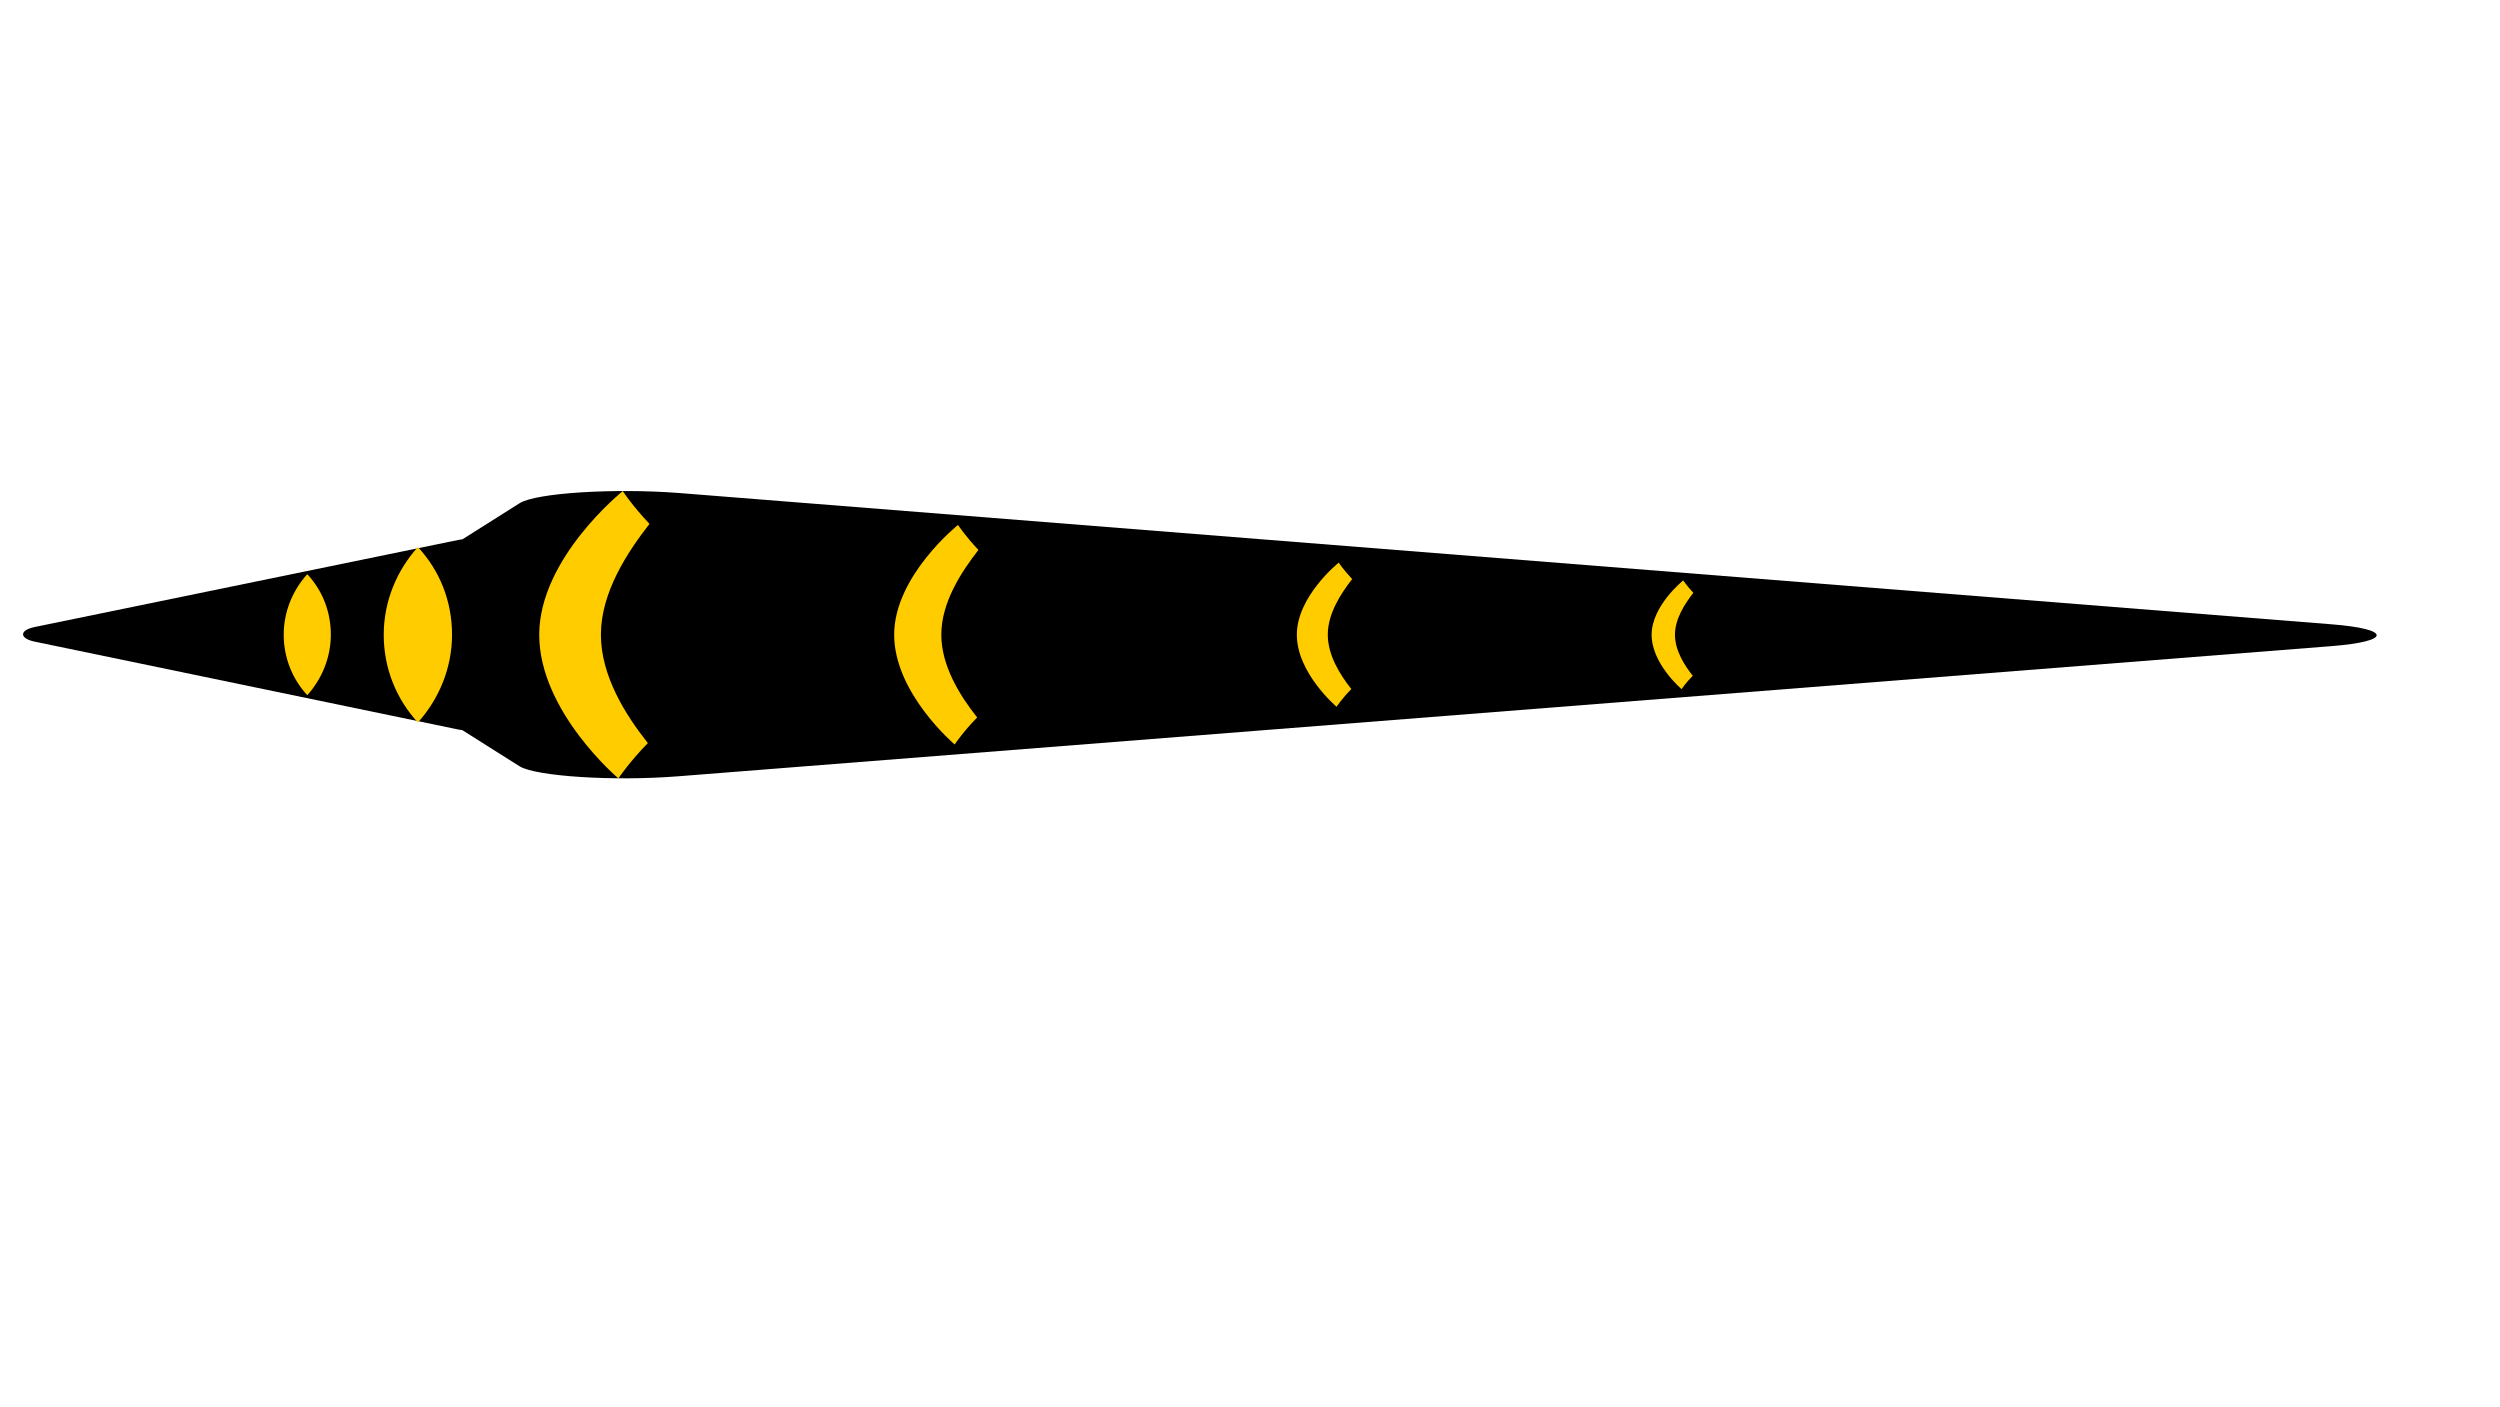
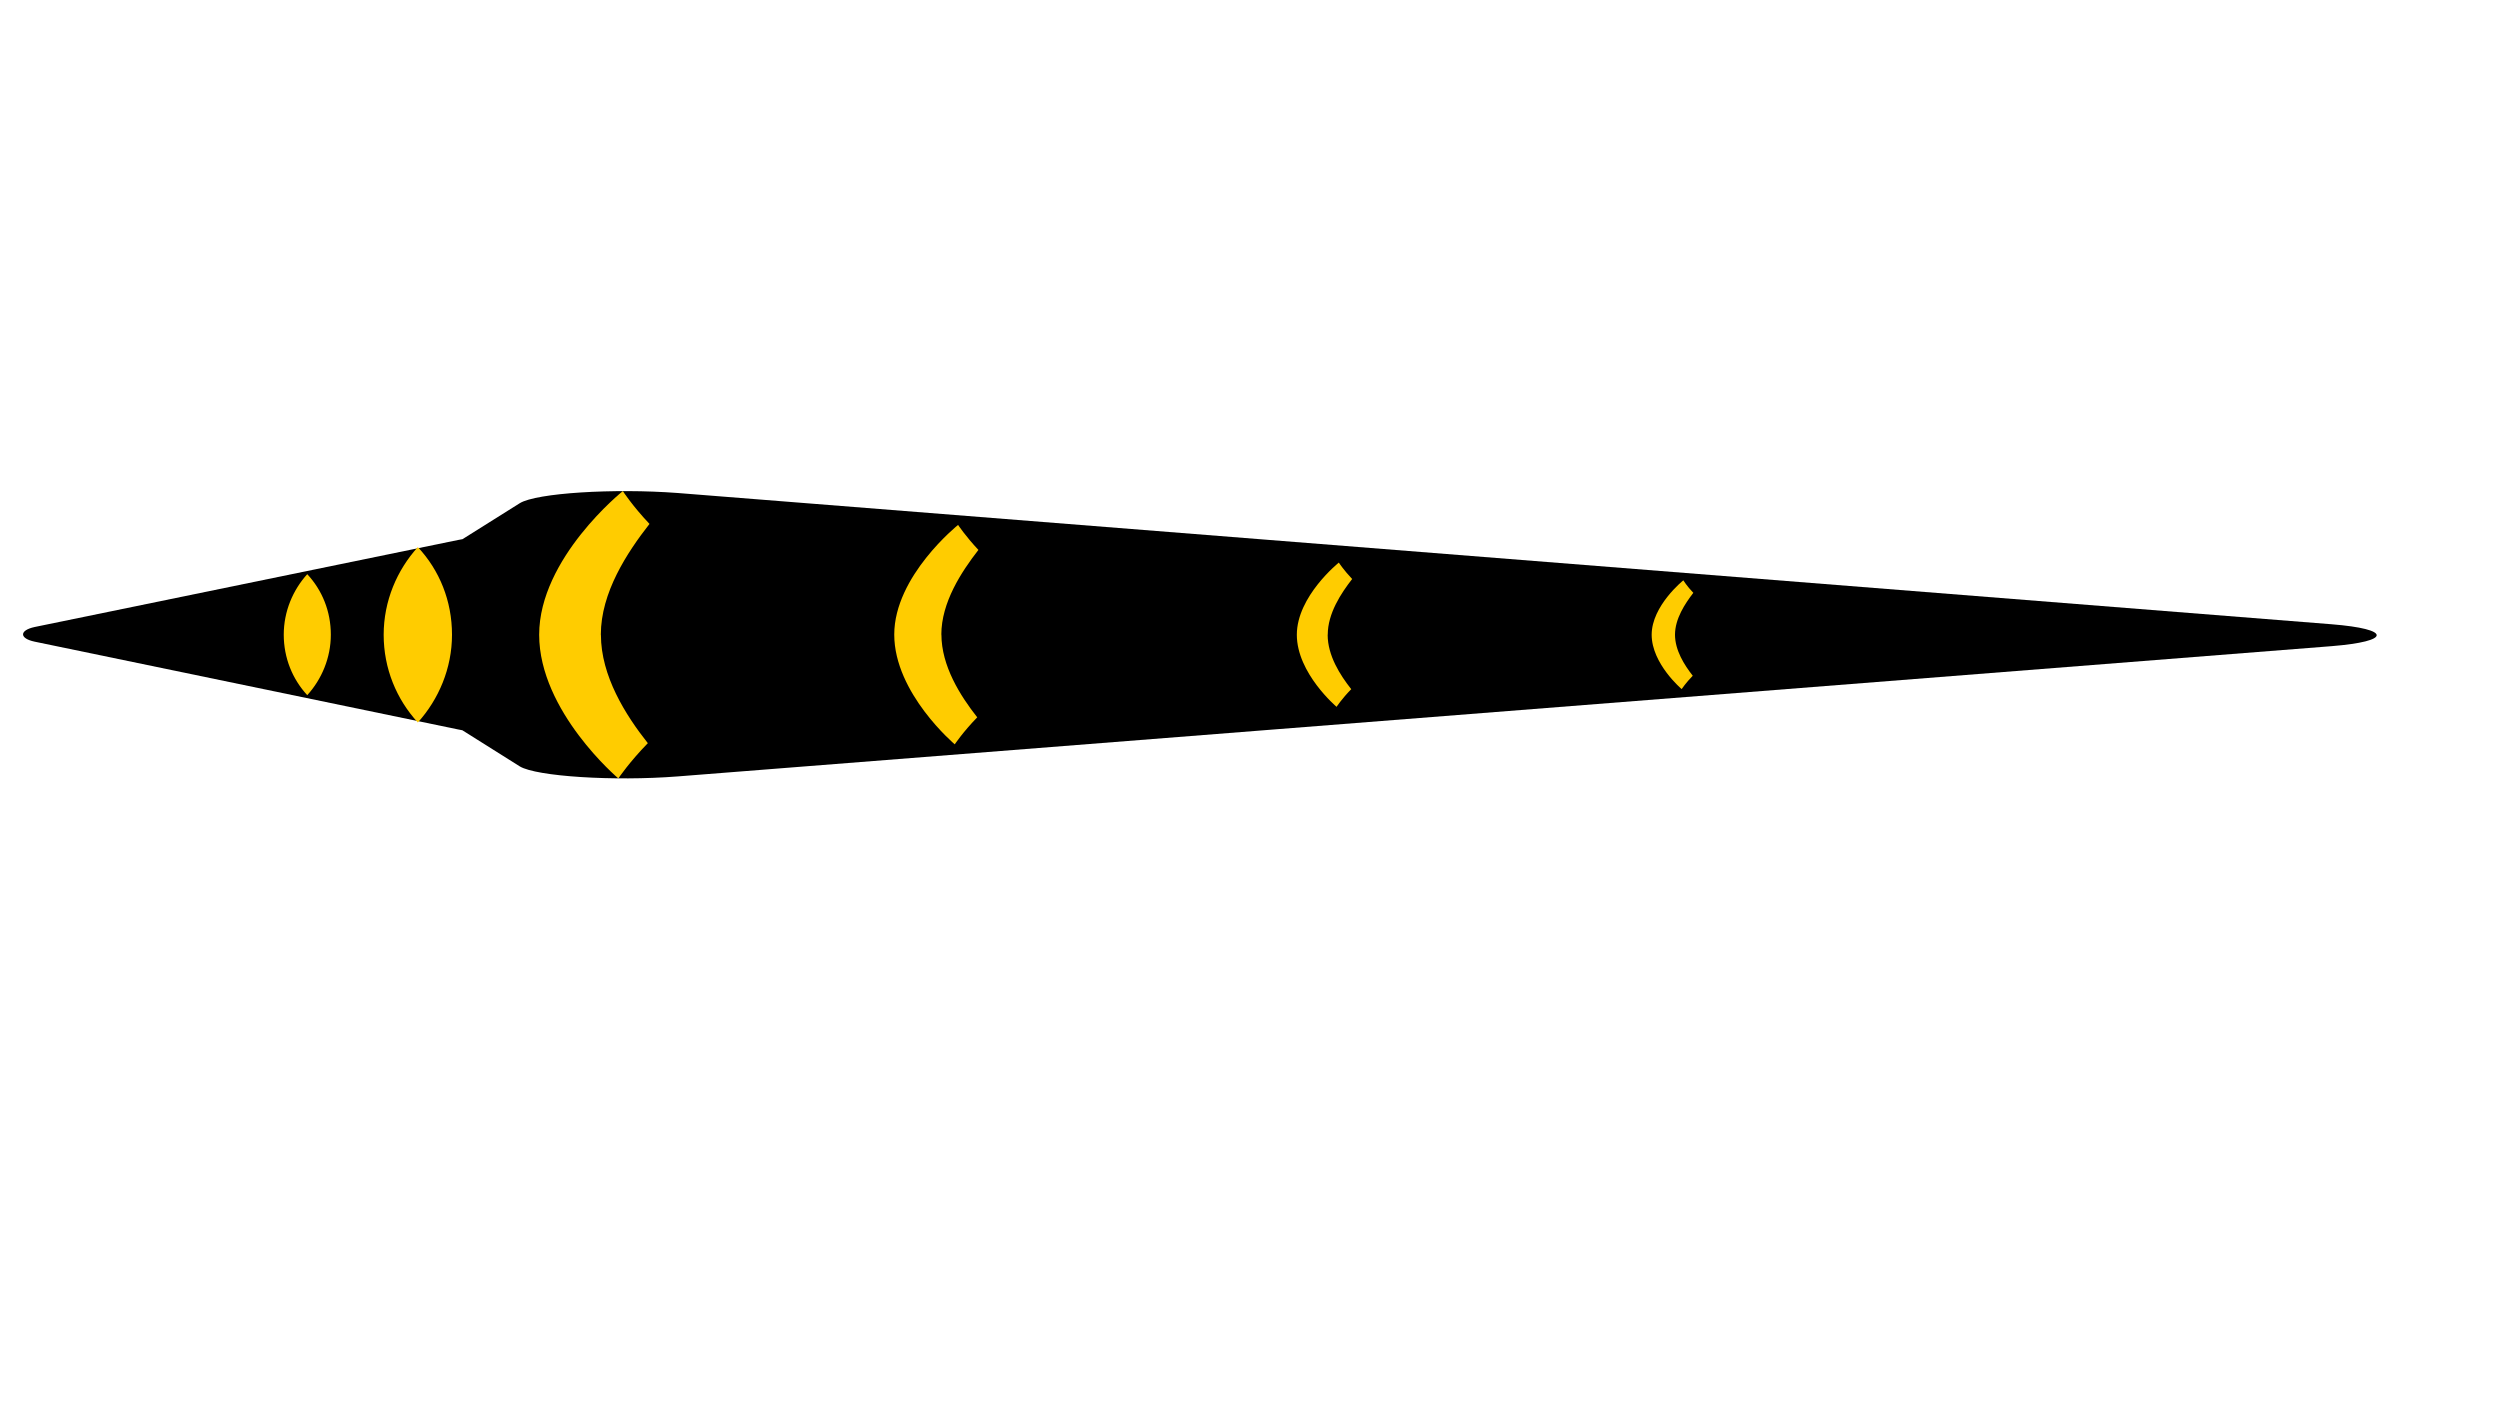
- <svg xmlns="http://www.w3.org/2000/svg" version="1.1" width="300" height="168.75" viewBox="0 0 300 168.75">
-   <g transform="matrix(1,0,0,1,150,84.375)">
-     <path d="M-94.493,-19.667 L-94.493,-19.667 C-94.678,-19.643 -94.861,-19.612 -95.042,-19.575 L-145.845,-9.132 C-147.696,-8.748 -147.696,-7.764 -145.845,-7.38 L-95.042,3.159 C-94.87,3.193 -94.696,3.22 -94.521,3.242 L-87.621,7.599 C-85.626,8.784 -76.402,9.394 -68.673,8.784 L129.777,-6.839 C137.007,-7.413 137.007,-8.886 129.777,-9.46 L-68.673,-25.227 C-76.402,-25.801 -85.626,-25.227 -87.621,-24.006 L-94.493,-19.667 Z" fill="#000" />
-     <path d="M-77.891,-8.203 C-77.891,-13.271 -74.746,-18.063 -72.06,-21.511 C-74.091,-23.648 -75.27,-25.441 -75.27,-25.441 C-75.27,-25.441 -85.293,-17.408 -85.293,-8.203 C-85.293,1.001 -75.794,9.034 -75.794,9.034 C-75.794,9.034 -74.484,7.069 -72.257,4.794 C-74.943,1.415 -77.891,-3.274 -77.891,-8.203 Z" fill="#fc0" />
-     <path d="M-37.043,-8.213 C-37.043,-12.086 -34.64,-15.748 -32.588,-18.383 C-34.14,-20.016 -35.041,-21.386 -35.041,-21.386 C-35.041,-21.386 -42.701,-15.248 -42.701,-8.213 C-42.701,-1.179 -35.441,4.96 -35.441,4.96 C-35.441,4.96 -34.44,3.458 -32.738,1.719 C-34.791,-0.863 -37.043,-4.446 -37.043,-8.213 Z" fill="#fc0" />
-     <path d="M9.334,-8.213 C9.334,-10.756 10.912,-13.16 12.26,-14.89 C11.241,-15.963 10.649,-16.862 10.649,-16.862 C10.649,-16.862 5.62,-12.832 5.62,-8.213 C5.62,-3.595 10.386,0.435 10.386,0.435 C10.386,0.435 11.043,-0.551 12.161,-1.692 C10.813,-3.387 9.334,-5.74 9.334,-8.213 Z" fill="#fc0" />
-     <path d="M50.996,-8.203 C50.996,-10.121 52.186,-11.935 53.203,-13.239 C52.434,-14.048 51.988,-14.726 51.988,-14.726 C51.988,-14.726 48.195,-11.687 48.195,-8.203 C48.195,-4.72 51.79,-1.68 51.79,-1.68 C51.79,-1.68 52.285,-2.424 53.128,-3.285 C52.112,-4.564 50.996,-6.338 50.996,-8.203 Z" fill="#fc0" />
-     <path d="M-95.755,-8.203 C-95.755,-12.278 -97.259,-15.941 -99.854,-18.73 C-102.353,-15.965 -103.953,-12.254 -103.953,-8.203 C-103.953,-4.153 -102.425,-0.466 -99.854,2.323 C-97.356,-0.442 -95.755,-4.177 -95.755,-8.203 Z" fill="#fc0" />
-     <path d="M-110.3,-8.213 C-110.3,-11.024 -111.338,-13.551 -113.128,-15.475 C-114.851,-13.567 -115.955,-11.008 -115.955,-8.213 C-115.955,-5.419 -114.901,-2.876 -113.128,-0.952 C-111.405,-2.859 -110.3,-5.436 -110.3,-8.213 Z" fill="#fc0" />
-   </g>
+ <svg xmlns="http://www.w3.org/2000/svg" width="300" height="168.75">
+   <path d="M55.5 64.7l-.54.1-50.8 10.44c-1.86.4-1.86 1.37 0 1.76l50.8 10.53.52.1 6.9 4.34c2 1.2 11.22 1.8 18.95 1.2l198.45-15.63c7.23-.58 7.23-2.05 0-2.63L81.33 59.16c-7.73-.58-16.96 0-18.95 1.22L55.5 64.7z" />
+   <path d="M72.1 76.17c0-5.07 3.15-9.86 5.84-13.3-2.03-2.14-3.2-3.94-3.2-3.94S64.7 66.97 64.7 76.17s9.5 17.24 9.5 17.24 1.32-1.96 3.54-4.23c-2.68-3.38-5.63-8.07-5.63-13zM112.96 76.16c0-3.87 2.4-7.53 4.45-10.17-1.54-1.64-2.44-3-2.44-3s-7.66 6.13-7.66 13.16c0 7.04 7.26 13.17 7.26 13.17s1-1.5 2.7-3.24c-2.05-2.6-4.3-6.17-4.3-9.94zM159.33 76.16c0-2.54 1.58-4.95 2.93-6.68-1.02-1.07-1.6-1.97-1.6-1.97s-5.04 4.04-5.04 8.66 4.77 8.65 4.77 8.65.64-.98 1.76-2.12c-1.35-1.7-2.83-4.04-2.83-6.52zM201 76.17c0-1.92 1.2-3.73 2.2-5.03-.77-.8-1.2-1.5-1.2-1.5s-3.8 3.05-3.8 6.53c0 3.48 3.6 6.52 3.6 6.52s.5-.75 1.33-1.6c-1.02-1.3-2.13-3.06-2.13-4.93zM54.24 76.17c0-4.07-1.5-7.74-4.1-10.52-2.5 2.76-4.1 6.47-4.1 10.52s1.54 7.74 4.1 10.53c2.5-2.77 4.1-6.5 4.1-10.53zM39.7 76.16c0-2.8-1.04-5.34-2.83-7.26-1.72 1.9-2.82 4.47-2.82 7.26 0 2.8 1.05 5.34 2.82 7.26 1.73-1.9 2.83-4.48 2.83-7.26z" fill="#fc0" />
</svg>
